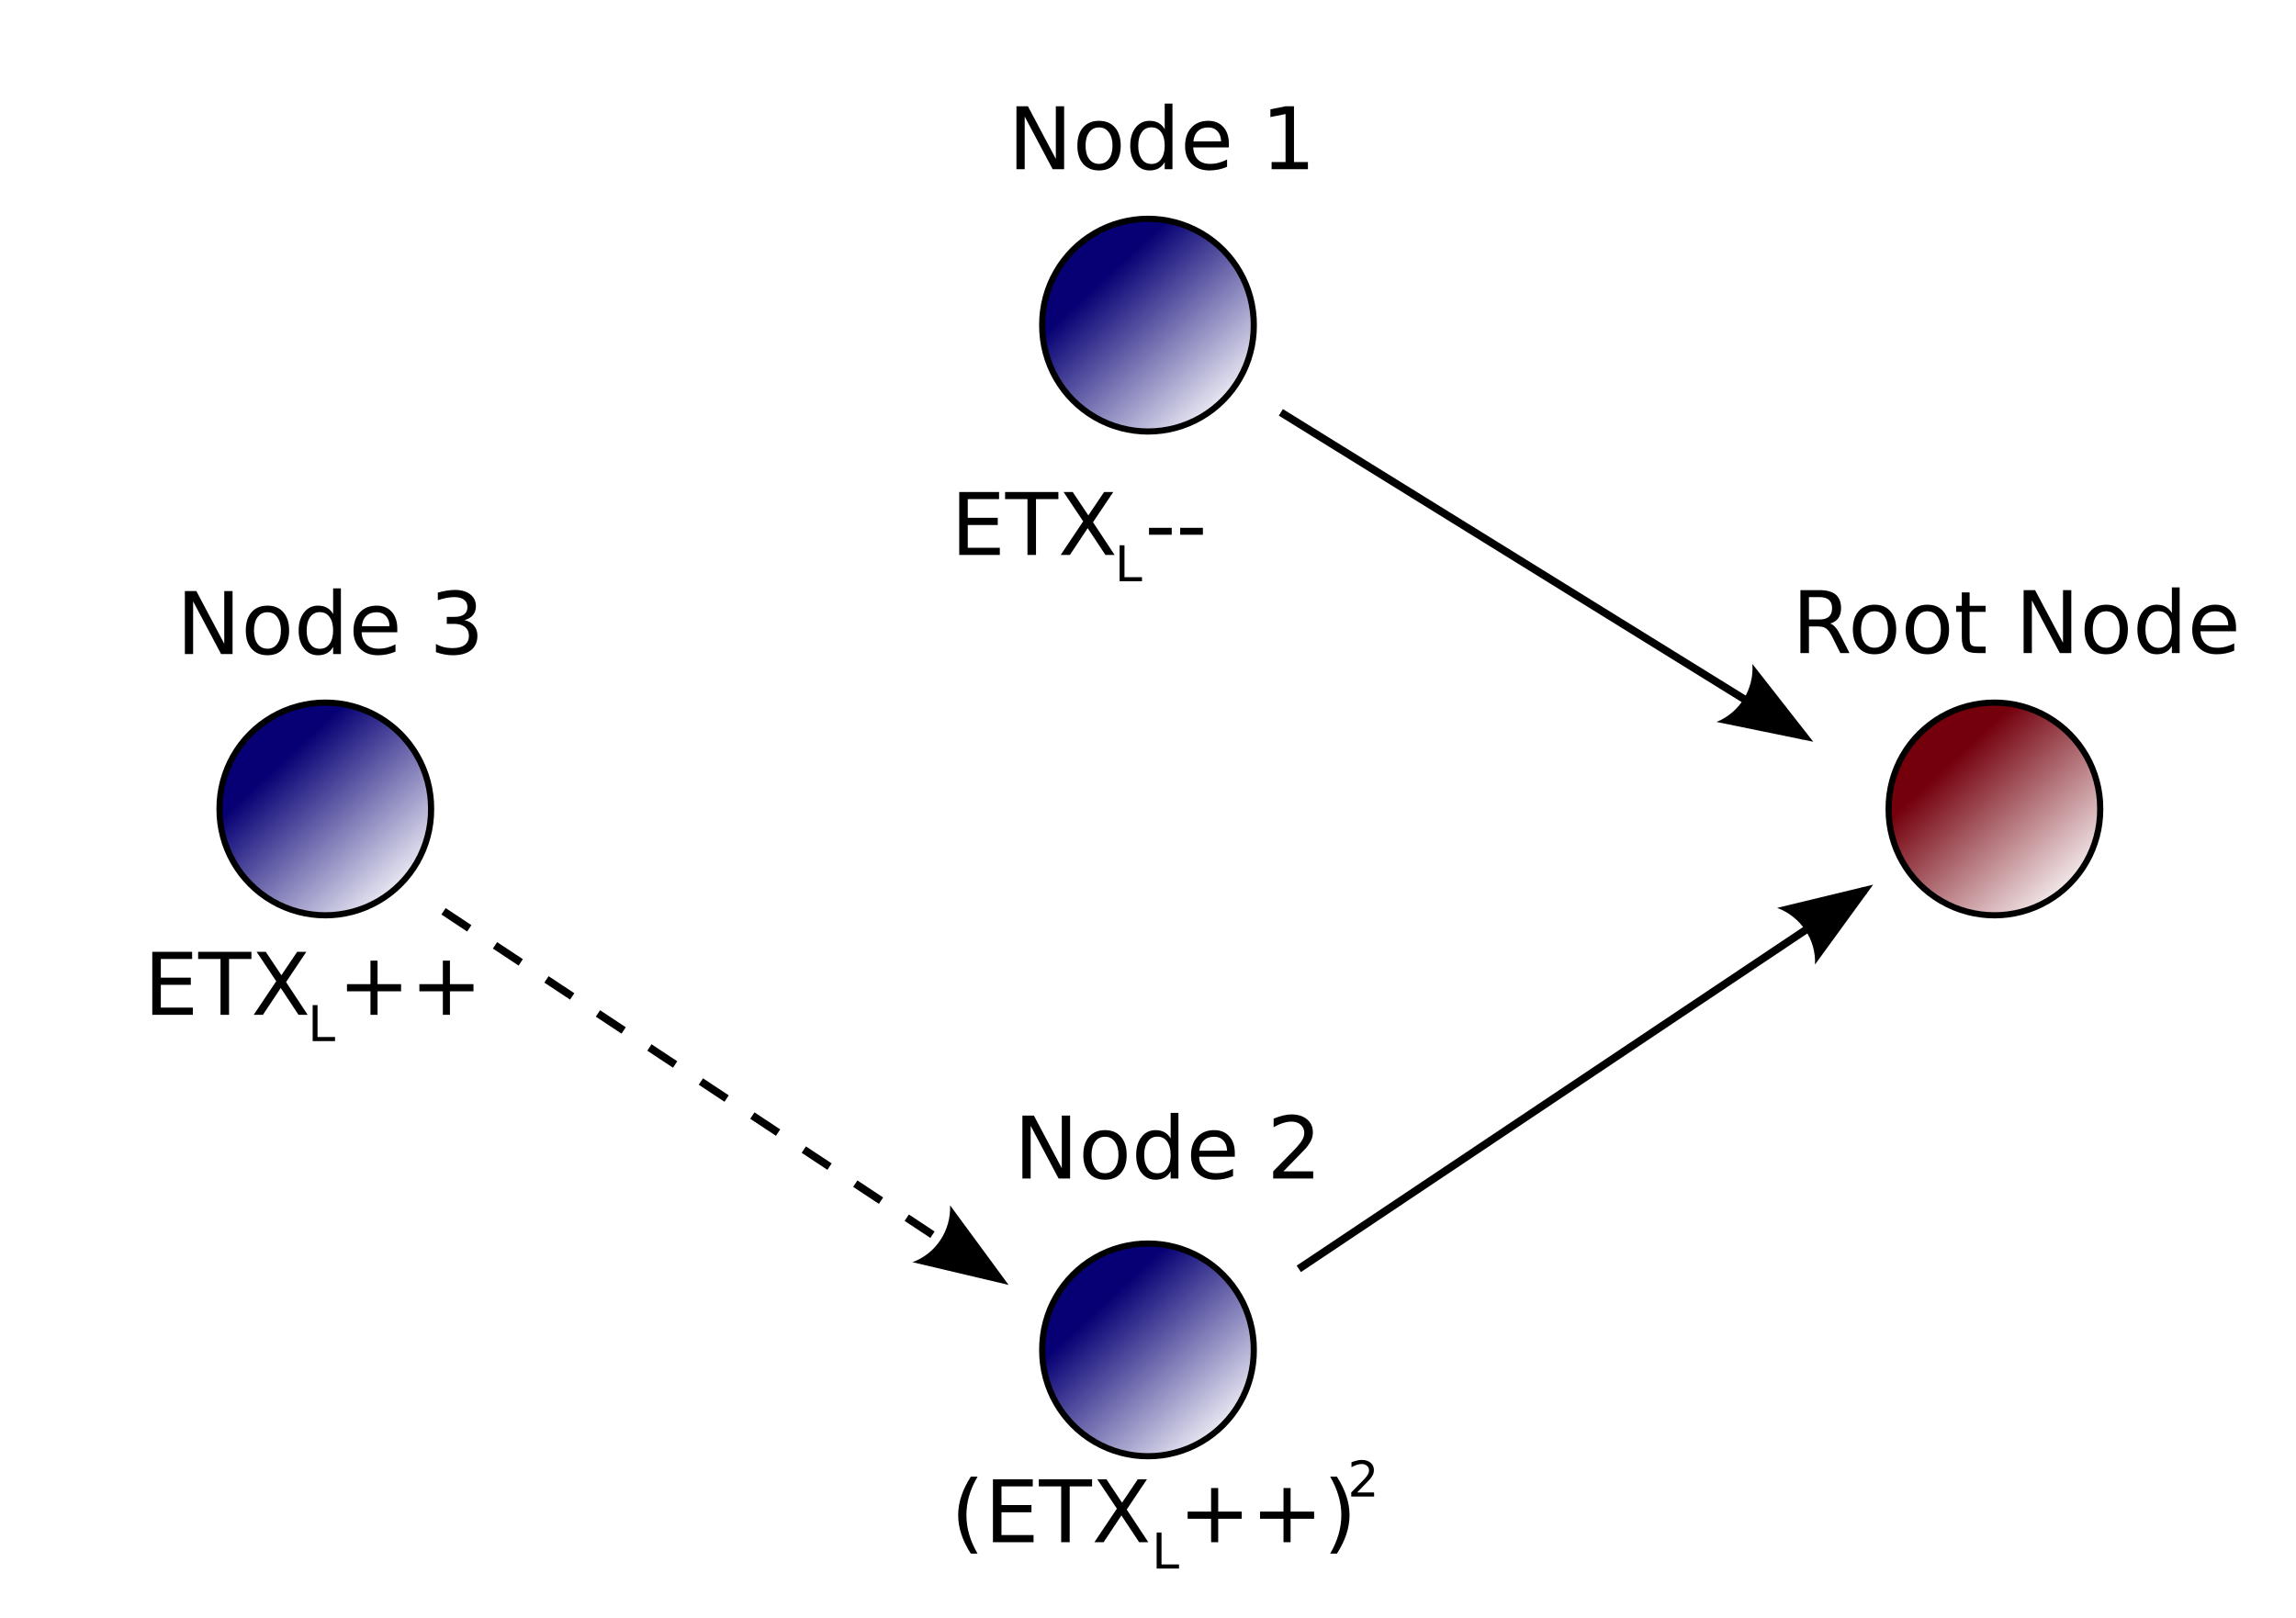
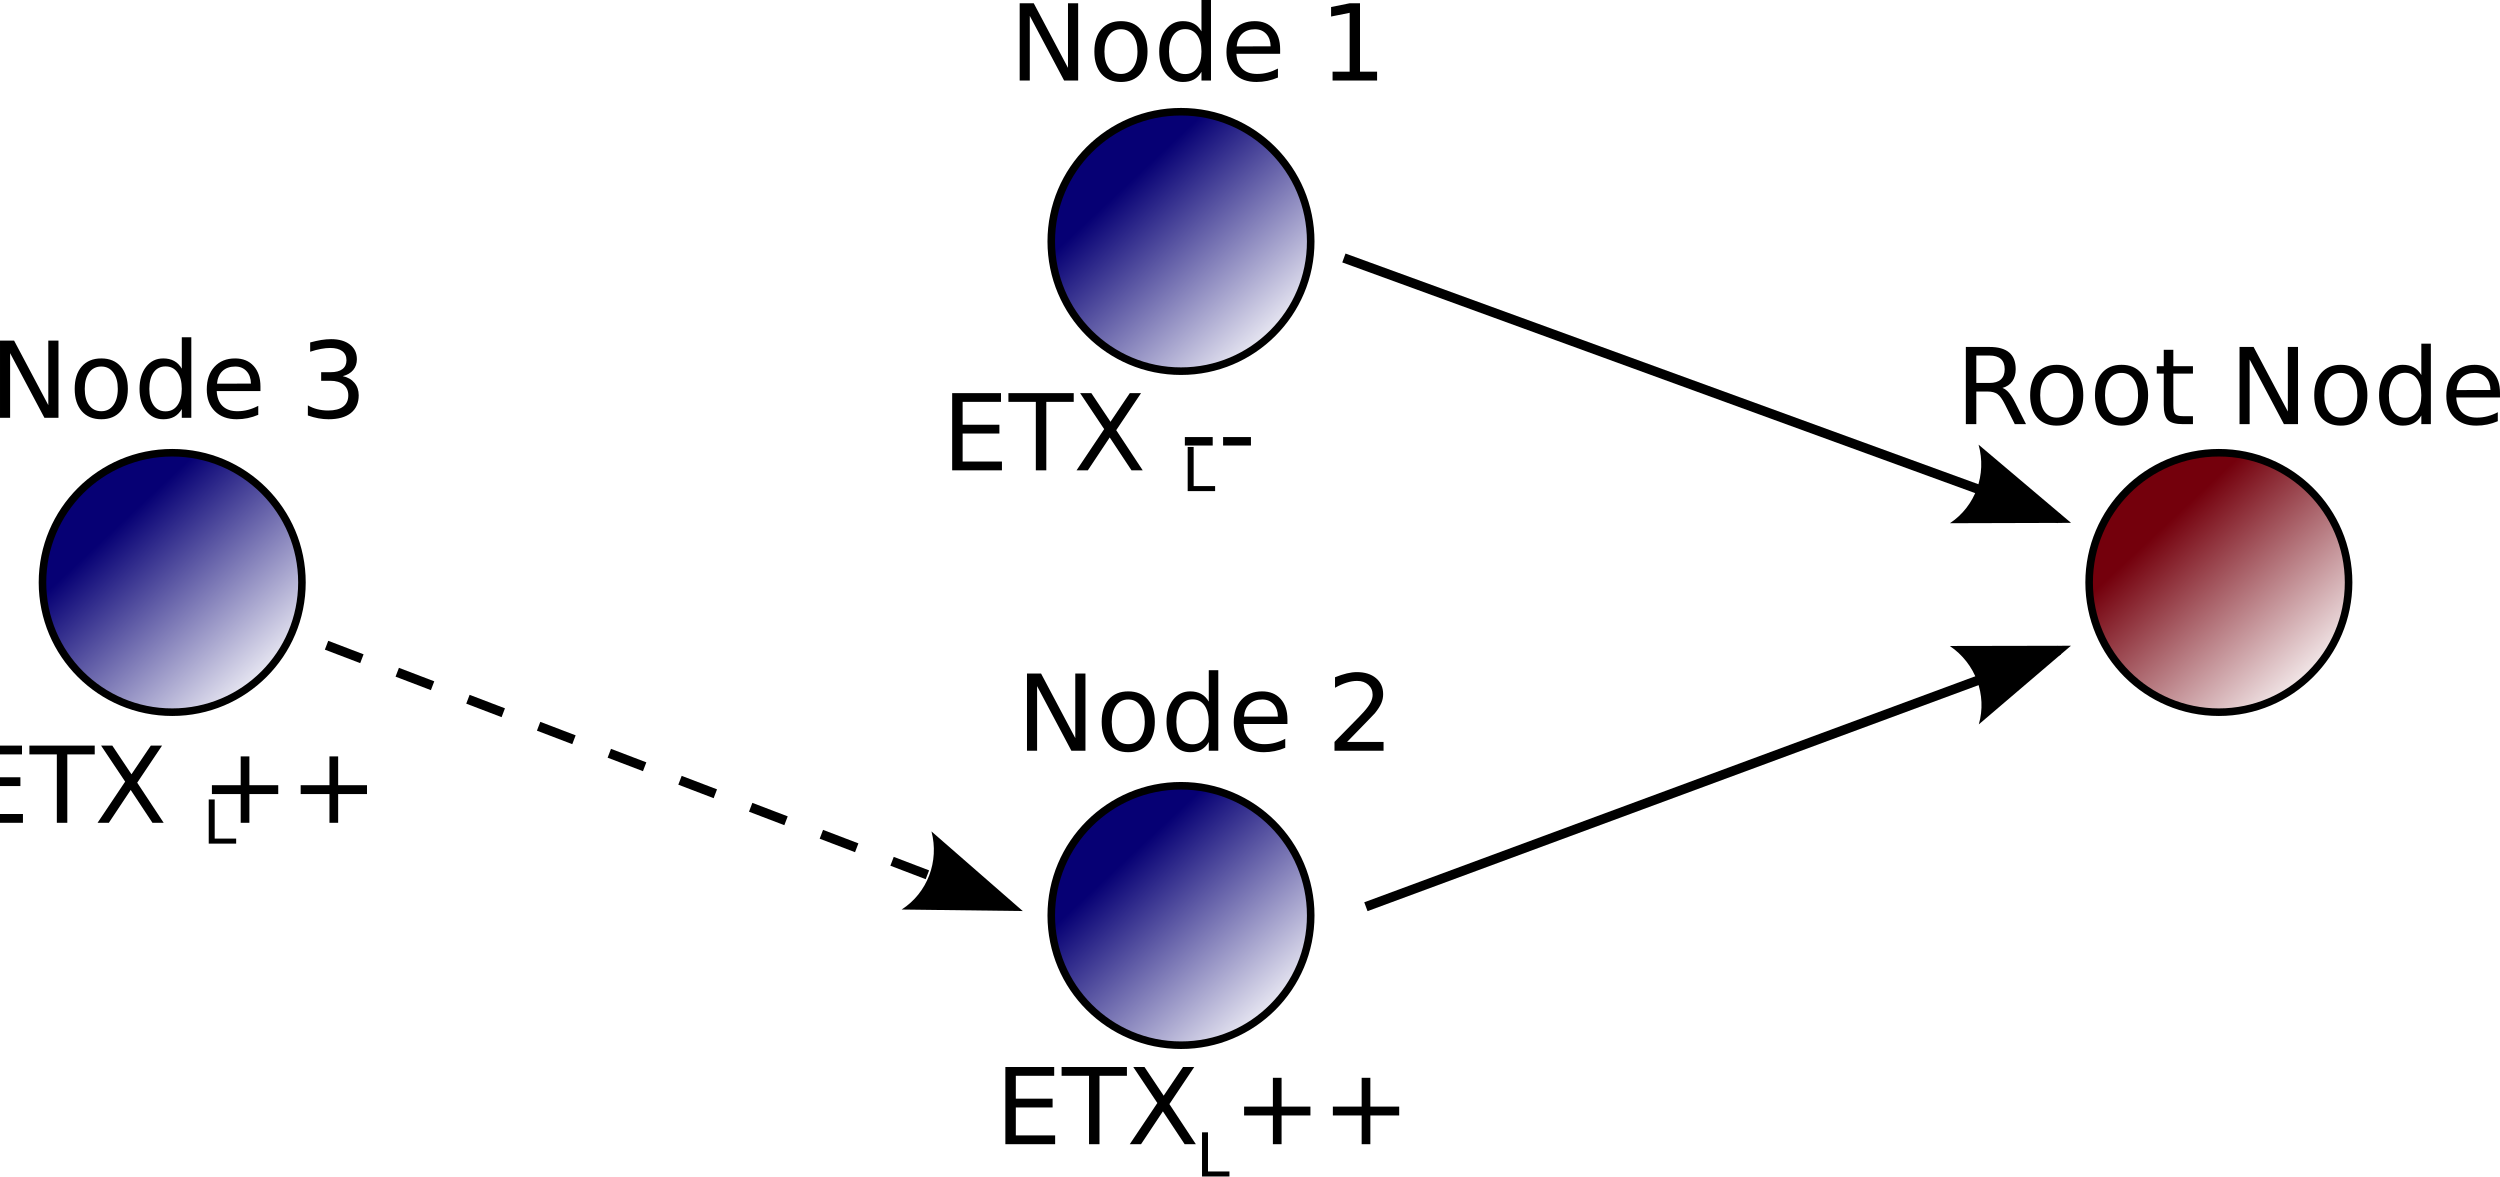
- <svg xmlns="http://www.w3.org/2000/svg" xmlns:xlink="http://www.w3.org/1999/xlink" width="744.094" height="524.409" id="svg2" version="1.1">
+ <svg xmlns="http://www.w3.org/2000/svg" xmlns:xlink="http://www.w3.org/1999/xlink" width="660.746" height="310.945" id="svg2" version="1.1">
  <defs id="defs4">
-     <marker orient="auto" refY="0.0" refX="0.0" id="Arrow2Lend" style="overflow:visible;">
-       <path id="path3869" style="font-size:12.0;fill-rule:evenodd;stroke-width:0.625;stroke-linejoin:round;" d="M 8.719,4.034 L -2.207,0.016 L 8.719,-4.002 C 6.973,-1.63 6.983,1.616 8.719,4.034 z " transform="scale(1.1) rotate(180) translate(1,0)" />
+     <marker orient="auto" refY="0" refX="0" id="Arrow2Lend" style="overflow:visible">
+       <path id="path3869" style="font-size:12px;fill-rule:evenodd;stroke-width:0.625;stroke-linejoin:round" d="M 8.719,4.034 -2.207,0.016 8.719,-4.002 c -1.745,2.372 -1.735,5.617 -6e-7,8.035 z" transform="matrix(-1.1,0,0,-1.1,-1.1,0)" />
    </marker>
-     <marker orient="auto" refY="0.0" refX="0.0" id="Arrow1Lend" style="overflow:visible;">
-       <path id="path3851" d="M 0.0,0.0 L 5.0,-5.0 L -12.5,0.0 L 5.0,5.0 L 0.0,0.0 z " style="fill-rule:evenodd;stroke:#000000;stroke-width:1.0pt;marker-start:none;" transform="scale(0.8) rotate(180) translate(12.5,0)" />
+     <marker orient="auto" refY="0" refX="0" id="Arrow1Lend" style="overflow:visible">
+       <path id="path3851" d="M 0,0 5,-5 -12.5,0 5,5 0,0 z" style="fill-rule:evenodd;stroke:#000000;stroke-width:1pt;marker-start:none" transform="matrix(-0.8,0,0,-0.8,-10,0)" />
    </marker>
-     <marker orient="auto" refY="0.0" refX="0.0" id="Arrow1Lstart" style="overflow:visible">
-       <path id="path3848" d="M 0.0,0.0 L 5.0,-5.0 L -12.5,0.0 L 5.0,5.0 L 0.0,0.0 z " style="fill-rule:evenodd;stroke:#000000;stroke-width:1.0pt;marker-start:none" transform="scale(0.8) translate(12.5,0)" />
+     <marker orient="auto" refY="0" refX="0" id="Arrow1Lstart" style="overflow:visible">
+       <path id="path3848" d="M 0,0 5,-5 -12.5,0 5,5 0,0 z" style="fill-rule:evenodd;stroke:#000000;stroke-width:1pt;marker-start:none" transform="matrix(0.8,0,0,0.8,10,0)" />
    </marker>
    <linearGradient id="linearGradient3839">
      <stop id="stop3841" offset="0" style="stop-color:#74000c;stop-opacity:1;" />
      <stop id="stop3843" offset="1" style="stop-color:#ffffff;stop-opacity:1;" />
    </linearGradient>
    <linearGradient id="linearGradient3755">
      <stop style="stop-color:#060074;stop-opacity:1;" offset="0" id="stop3757" />
      <stop style="stop-color:#ffffff;stop-opacity:1;" offset="1" id="stop3759" />
    </linearGradient>
    <linearGradient xlink:href="#linearGradient3755" id="linearGradient3765" x1="106.938" y1="105.39" x2="148.215" y2="149.837" gradientUnits="userSpaceOnUse" />
    <linearGradient xlink:href="#linearGradient3755-0" id="linearGradient3765-7" x1="106.938" y1="105.39" x2="148.215" y2="149.837" gradientUnits="userSpaceOnUse" />
    <linearGradient id="linearGradient3755-0">
      <stop style="stop-color:#060074;stop-opacity:1;" offset="0" id="stop3757-5" />
      <stop style="stop-color:#ffffff;stop-opacity:1;" offset="1" id="stop3759-1" />
    </linearGradient>
    <linearGradient y2="149.837" x2="148.215" y1="105.39" x1="106.938" gradientUnits="userSpaceOnUse" id="linearGradient3799" xlink:href="#linearGradient3839" />
    <linearGradient xlink:href="#linearGradient3755-04" id="linearGradient3765-0" x1="106.938" y1="105.39" x2="148.215" y2="149.837" gradientUnits="userSpaceOnUse" />
    <linearGradient id="linearGradient3755-04">
      <stop style="stop-color:#060074;stop-opacity:1;" offset="0" id="stop3757-54" />
      <stop style="stop-color:#ffffff;stop-opacity:1;" offset="1" id="stop3759-2" />
    </linearGradient>
    <linearGradient y2="149.837" x2="148.215" y1="105.39" x1="106.938" gradientUnits="userSpaceOnUse" id="linearGradient3799-4" xlink:href="#linearGradient3755" />
    <linearGradient xlink:href="#linearGradient3755-4" id="linearGradient3765-9" x1="106.938" y1="105.39" x2="148.215" y2="149.837" gradientUnits="userSpaceOnUse" />
    <linearGradient id="linearGradient3755-4">
      <stop style="stop-color:#060074;stop-opacity:1;" offset="0" id="stop3757-9" />
      <stop style="stop-color:#ffffff;stop-opacity:1;" offset="1" id="stop3759-9" />
    </linearGradient>
    <linearGradient y2="149.837" x2="148.215" y1="105.39" x1="106.938" gradientUnits="userSpaceOnUse" id="linearGradient5228" xlink:href="#linearGradient3755-4" />
    <marker orient="auto" refY="0" refX="0" id="Arrow2Lend-5" style="overflow:visible">
      <path id="path3869-8" style="font-size:12px;fill-rule:evenodd;stroke-width:0.625;stroke-linejoin:round" d="M 8.719,4.034 -2.207,0.016 8.719,-4.002 c -1.745,2.372 -1.735,5.617 -6e-7,8.035 z" transform="matrix(-1.1,0,0,-1.1,-1.1,0)" />
    </marker>
    <marker orient="auto" refY="0" refX="0" id="Arrow2Lend-1" style="overflow:visible">
      <path id="path3869-7" style="font-size:12px;fill-rule:evenodd;stroke-width:0.625;stroke-linejoin:round" d="M 8.719,4.034 -2.207,0.016 8.719,-4.002 c -1.745,2.372 -1.735,5.617 -6e-7,8.035 z" transform="matrix(-1.1,0,0,-1.1,-1.1,0)" />
    </marker>
  </defs>
-   <g id="layer1" transform="translate(0,-527.9527)">
-     <path style="fill:url(#linearGradient3765);fill-opacity:1;stroke:#000000;stroke-width:2;stroke-linejoin:miter;stroke-miterlimit:4;stroke-opacity:1;stroke-dasharray:none" id="path3753" d="m 154.286,121.552 a 34.286,34.286 0 1 1 -68.571,0 34.286,34.286 0 1 1 68.571,0 z" transform="translate(252.0472,511.7903)" />
-     <path transform="translate(526.3555,668.6051)" style="fill:url(#linearGradient3799);fill-opacity:1;stroke:#000000;stroke-width:2;stroke-linejoin:miter;stroke-miterlimit:4;stroke-opacity:1;stroke-dasharray:none" id="path3753-1" d="m 154.286,121.552 a 34.286,34.286 0 1 1 -68.571,0 34.286,34.286 0 1 1 68.571,0 z" />
-     <path transform="translate(252.0472,843.9367)" style="fill:url(#linearGradient3799-4);fill-opacity:1;stroke:#000000;stroke-width:2;stroke-linejoin:miter;stroke-miterlimit:4;stroke-opacity:1;stroke-dasharray:none" id="path3753-9" d="m 154.286,121.552 a 34.286,34.286 0 1 1 -68.571,0 34.286,34.286 0 1 1 68.571,0 z" />
-     <path style="fill:none;stroke:#000000;stroke-width:2.5;stroke-linecap:butt;stroke-linejoin:miter;stroke-miterlimit:4;stroke-opacity:1;stroke-dasharray:none;marker-start:none;marker-mid:none;marker-end:url(#Arrow2Lend)" d="M 415.101,661.606 584.807,766.662" id="path3835" />
-     <path style="fill:none;stroke:#000000;stroke-width:2.5;stroke-linecap:butt;stroke-linejoin:miter;stroke-miterlimit:4;stroke-opacity:1;stroke-dasharray:none;marker-start:none;marker-mid:none;marker-end:url(#Arrow2Lend)" d="M 420.917,411.272 604.316,288.625" id="path3837" transform="translate(0,527.9527)" />
-     <text xml:space="preserve" style="font-size:6px;font-style:normal;font-weight:normal;line-height:125%;letter-spacing:0px;word-spacing:0px;fill:#000000;fill-opacity:1;stroke:none;font-family:Bitstream Vera Sans" x="580.735" y="739.636" id="text5209">
-       <tspan id="tspan5211" x="580.735" y="739.636" style="font-size:28px">Root Node</tspan>
+   <g id="layer1" transform="translate(-59.91336,-725.5272)">
+     <path style="fill:url(#linearGradient3765);fill-opacity:1;stroke:#000000;stroke-width:2;stroke-linejoin:miter;stroke-miterlimit:4;stroke-opacity:1;stroke-dasharray:none" id="path3753" d="m 154.286,121.552 c 0,18.935 -15.35,34.286 -34.286,34.286 -18.935,0 -34.286,-15.35 -34.286,-34.286 0,-18.935 15.35,-34.286 34.286,-34.286 18.935,0 34.286,15.35 34.286,34.286 z" transform="translate(252.0472,667.7903)" />
+     <path transform="translate(526.3555,757.9203)" style="fill:url(#linearGradient3799);fill-opacity:1;stroke:#000000;stroke-width:2;stroke-linejoin:miter;stroke-miterlimit:4;stroke-opacity:1;stroke-dasharray:none" id="path3753-1" d="m 154.286,121.552 c 0,18.935 -15.35,34.286 -34.286,34.286 -18.935,0 -34.286,-15.35 -34.286,-34.286 0,-18.935 15.35,-34.286 34.286,-34.286 18.935,0 34.286,15.35 34.286,34.286 z" />
+     <path transform="translate(252.0472,845.9367)" style="fill:url(#linearGradient3799-4);fill-opacity:1;stroke:#000000;stroke-width:2;stroke-linejoin:miter;stroke-miterlimit:4;stroke-opacity:1;stroke-dasharray:none" id="path3753-9" d="m 154.286,121.552 c 0,18.935 -15.35,34.286 -34.286,34.286 -18.935,0 -34.286,-15.35 -34.286,-34.286 0,-18.935 15.35,-34.286 34.286,-34.286 18.935,0 34.286,15.35 34.286,34.286 z" />
+     <path style="fill:none;stroke:#000000;stroke-width:2.5;stroke-linecap:butt;stroke-linejoin:miter;stroke-miterlimit:4;stroke-opacity:1;stroke-dasharray:none;marker-start:none;marker-mid:none;marker-end:url(#Arrow2Lend)" d="m 415.101,265.758 189.057,68.916" id="path3835" transform="translate(0,527.9527)" />
+     <path style="fill:none;stroke:#000000;stroke-width:2.5;stroke-linecap:butt;stroke-linejoin:miter;stroke-miterlimit:4;stroke-opacity:1;stroke-dasharray:none;marker-start:none;marker-mid:none;marker-end:url(#Arrow2Lend)" d="M 420.917,437.219 604.158,369.438" id="path3837" transform="translate(0,527.9527)" />
+     <text xml:space="preserve" style="font-size:6px;font-style:normal;font-weight:normal;line-height:125%;letter-spacing:0px;word-spacing:0px;fill:#000000;fill-opacity:1;stroke:none;font-family:Bitstream Vera Sans" x="576.735" y="837.636" id="text5209">
+       <tspan id="tspan5211" x="576.735" y="837.636" style="font-size:28px">Root Node</tspan>
    </text>
-     <path style="fill:url(#linearGradient5228);fill-opacity:1;stroke:#000000;stroke-width:2;stroke-linejoin:miter;stroke-miterlimit:4;stroke-opacity:1;stroke-dasharray:none" id="path3753-6" d="m 154.286,121.552 a 34.286,34.286 0 1 1 -68.571,0 34.286,34.286 0 1 1 68.571,0 z" transform="translate(-14.57143,668.6051)" />
-     <path style="fill:none;stroke:#000000;stroke-width:2.5;stroke-linecap:butt;stroke-linejoin:miter;stroke-miterlimit:4;stroke-opacity:1;stroke-dasharray:10, 10;stroke-dashoffset:0;marker-start:none;marker-mid:none;marker-end:url(#Arrow2Lend)" d="M 143.739,823.329 324.079,942.631" id="path3837-0-8" />
-     <text xml:space="preserve" style="font-size:6px;font-style:normal;font-weight:normal;line-height:125%;letter-spacing:0px;word-spacing:0px;fill:#000000;fill-opacity:1;stroke:none;font-family:Bitstream Vera Sans" x="326.664" y="582.801" id="text5209-1">
-       <tspan id="tspan5211-2" x="326.664" y="582.801" style="font-size:28px">Node 1</tspan>
+     <path style="fill:url(#linearGradient5228);fill-opacity:1;stroke:#000000;stroke-width:2;stroke-linejoin:miter;stroke-miterlimit:4;stroke-opacity:1;stroke-dasharray:none" id="path3753-6" d="m 154.286,121.552 c 0,18.935 -15.35,34.286 -34.286,34.286 -18.935,0 -34.286,-15.35 -34.286,-34.286 0,-18.935 15.35,-34.286 34.286,-34.286 18.935,0 34.286,15.35 34.286,34.286 z" transform="translate(-14.57143,757.9203)" />
+     <path style="fill:none;stroke:#000000;stroke-width:2.5;stroke-linecap:butt;stroke-linejoin:miter;stroke-miterlimit:4;stroke-opacity:1;stroke-dasharray:10, 10;stroke-dashoffset:0;marker-start:none;marker-mid:none;marker-end:url(#Arrow2Lend)" d="m 146.22,896.06 180.889,69.112" id="path3837-0-8" />
+     <text xml:space="preserve" style="font-size:6px;font-style:normal;font-weight:normal;line-height:125%;letter-spacing:0px;word-spacing:0px;fill:#000000;fill-opacity:1;stroke:none;font-family:Bitstream Vera Sans" x="326.664" y="746.801" id="text5209-1">
+       <tspan id="tspan5211-2" x="326.664" y="746.801" style="font-size:28px">Node 1</tspan>
    </text>
-     <text xml:space="preserve" style="font-size:6px;font-style:normal;font-weight:normal;line-height:125%;letter-spacing:0px;word-spacing:0px;fill:#000000;fill-opacity:1;stroke:none;font-family:Bitstream Vera Sans" x="328.594" y="909.943" id="text5209-1-6">
-       <tspan id="tspan5211-2-0" x="328.594" y="909.943" style="font-size:28px">Node 2</tspan>
+     <text xml:space="preserve" style="font-size:6px;font-style:normal;font-weight:normal;line-height:125%;letter-spacing:0px;word-spacing:0px;fill:#000000;fill-opacity:1;stroke:none;font-family:Bitstream Vera Sans" x="328.594" y="923.943" id="text5209-1-6">
+       <tspan id="tspan5211-2-0" x="328.594" y="923.943" style="font-size:28px">Node 2</tspan>
    </text>
-     <text xml:space="preserve" style="font-size:6px;font-style:normal;font-weight:normal;line-height:125%;letter-spacing:0px;word-spacing:0px;fill:#000000;fill-opacity:1;stroke:none;font-family:Bitstream Vera Sans" x="57.165" y="739.943" id="text5209-1-4">
-       <tspan id="tspan5211-2-1" x="57.165" y="739.943" style="font-size:28px">Node 3</tspan>
+     <text xml:space="preserve" style="font-size:6px;font-style:normal;font-weight:normal;line-height:125%;letter-spacing:0px;word-spacing:0px;fill:#000000;fill-opacity:1;stroke:none;font-family:Bitstream Vera Sans" x="57.165" y="835.943" id="text5209-1-4">
+       <tspan id="tspan5211-2-1" x="57.165" y="835.943" style="font-size:28px">Node 3</tspan>
    </text>
-     <g id="g5435" transform="translate(18.18275,8.08122)">
+     <g id="g5441" transform="translate(0,-2)">
+       <text id="text5209-1-3" y="1029.944" x="322.88" style="font-size:6px;font-style:normal;font-weight:normal;line-height:125%;letter-spacing:0px;word-spacing:0px;fill:#000000;fill-opacity:1;stroke:none;font-family:Bitstream Vera Sans" xml:space="preserve">
+         <tspan style="font-size:28px" y="1029.944" x="322.88" id="tspan5211-2-4">ETX ++</tspan>
+       </text>
+       <text id="text5391" y="1038.473" x="376.029" style="font-size:6px;font-style:normal;font-weight:normal;line-height:125%;letter-spacing:0px;word-spacing:0px;fill:#000000;fill-opacity:1;stroke:none;font-family:Bitstream Vera Sans" xml:space="preserve">
+         <tspan style="font-size:16px" y="1038.473" x="376.029" id="tspan5393">L</tspan>
+       </text>
+     </g>
+     <g id="g5435" transform="translate(18.18275,156.0812)">
      <g id="g5468" transform="translate(-16.66752,8.586297)">
-         <text xml:space="preserve" style="font-size:6px;font-style:normal;font-weight:normal;line-height:125%;letter-spacing:0px;word-spacing:0px;fill:#000000;fill-opacity:1;stroke:none;font-family:Bitstream Vera Sans" x="306.604" y="691.161" id="text5209-1-3-9">
-           <tspan id="tspan5211-2-4-6" x="306.604" y="691.161" style="font-size:28px">ETX --</tspan>
-         </text>
-         <text xml:space="preserve" style="font-size:6px;font-style:normal;font-weight:normal;line-height:125%;letter-spacing:0px;word-spacing:0px;fill:#000000;fill-opacity:1;stroke:none;font-family:Bitstream Vera Sans" x="359.754" y="699.69" id="text5391-7">
-           <tspan id="tspan5393-8" x="359.754" y="699.69" style="font-size:16px">L</tspan>
-         </text>
-         <text xml:space="preserve" style="font-size:6px;font-style:normal;font-weight:normal;line-height:125%;letter-spacing:0px;word-spacing:0px;fill:#000000;fill-opacity:1;stroke:none;font-family:Bitstream Vera Sans" x="435.227" y="676.357" id="text5391-7-5">
-           <tspan id="tspan5393-8-8" x="435.227" y="676.357" style="font-size:16px" />
-         </text>
+         <g id="g3136" transform="translate(14,-6)">
+           <text id="text5209-1-3-9" y="691.161" x="358.681" style="font-size:6px;font-style:normal;font-weight:normal;text-align:center;line-height:125%;letter-spacing:0px;word-spacing:0px;text-anchor:middle;fill:#000000;fill-opacity:1;stroke:none;font-family:Bitstream Vera Sans" xml:space="preserve">
+             <tspan style="font-size:28px;text-align:center;text-anchor:middle" y="691.161" x="363.138" id="tspan5211-2-4-6">ETX --    </tspan>
+           </text>
+           <text id="text5391-7" y="696.659" x="356.724" style="font-size:6px;font-style:normal;font-weight:normal;line-height:125%;letter-spacing:0px;word-spacing:0px;fill:#000000;fill-opacity:1;stroke:none;font-family:Bitstream Vera Sans" xml:space="preserve">
+             <tspan style="font-size:16px" y="696.659" x="356.724" id="tspan5393-8">L</tspan>
+           </text>
+         </g>
      </g>
    </g>
-     <g transform="translate(-276.2753,-173.0684)" id="g5441-6">
-       <text id="text5209-1-3-2" y="1029.944" x="322.88" style="font-size:6px;font-style:normal;font-weight:normal;line-height:125%;letter-spacing:0px;word-spacing:0px;fill:#000000;fill-opacity:1;stroke:none;font-family:Bitstream Vera Sans" xml:space="preserve">
-         <tspan style="font-size:28px" y="1029.944" x="322.88" id="tspan5211-2-4-3">ETX ++</tspan>
-       </text>
-       <text id="text5391-2" y="1038.473" x="376.029" style="font-size:6px;font-style:normal;font-weight:normal;line-height:125%;letter-spacing:0px;word-spacing:0px;fill:#000000;fill-opacity:1;stroke:none;font-family:Bitstream Vera Sans" xml:space="preserve">
-         <tspan style="font-size:16px" y="1038.473" x="376.029" id="tspan5393-1">L</tspan>
-       </text>
-     </g>
-     <g id="g5435-1" transform="translate(18.18275,328.0812)">
+     <g id="g5435-3" transform="translate(-240.5537,249.2482)">
      <g id="g5468-6" transform="translate(-16.66752,8.586297)">
-         <text xml:space="preserve" style="font-size:6px;font-style:normal;font-weight:normal;line-height:125%;letter-spacing:0px;word-spacing:0px;fill:#000000;fill-opacity:1;stroke:none;font-family:Bitstream Vera Sans" x="306.604" y="691.161" id="text5209-1-3-9-7">
-           <tspan id="tspan5211-2-4-6-8" x="306.604" y="691.161" style="font-size:28px">(ETX ++)</tspan>
-         </text>
-         <text xml:space="preserve" style="font-size:6px;font-style:normal;font-weight:normal;line-height:125%;letter-spacing:0px;word-spacing:0px;fill:#000000;fill-opacity:1;stroke:none;font-family:Bitstream Vera Sans" x="371.754" y="699.69" id="text5391-7-6">
-           <tspan id="tspan5393-8-6" x="371.754" y="699.69" style="font-size:16px">L</tspan>
-         </text>
-         <text xml:space="preserve" style="font-size:6px;font-style:normal;font-weight:normal;line-height:125%;letter-spacing:0px;word-spacing:0px;fill:#000000;fill-opacity:1;stroke:none;font-family:Bitstream Vera Sans" x="435.227" y="676.357" id="text5391-7-5-8">
-           <tspan id="tspan5393-8-8-5" x="435.227" y="676.357" style="font-size:16px">2</tspan>
-         </text>
+         <g id="g3136-8" transform="translate(14,-6)">
+           <text id="text5209-1-3-9-0" y="691.161" x="358.681" style="font-size:6px;font-style:normal;font-weight:normal;text-align:center;line-height:125%;letter-spacing:0px;word-spacing:0px;text-anchor:middle;fill:#000000;fill-opacity:1;stroke:none;font-family:Bitstream Vera Sans" xml:space="preserve">
+             <tspan style="font-size:28px;text-align:center;text-anchor:middle" y="691.161" x="358.681" id="tspan5211-2-4-6-2">ETX ++</tspan>
+           </text>
+           <text id="text5391-7-1" y="696.659" x="356.724" style="font-size:6px;font-style:normal;font-weight:normal;line-height:125%;letter-spacing:0px;word-spacing:0px;fill:#000000;fill-opacity:1;stroke:none;font-family:Bitstream Vera Sans" xml:space="preserve">
+             <tspan style="font-size:16px" y="696.659" x="356.724" id="tspan5393-8-0">L</tspan>
+           </text>
+         </g>
      </g>
    </g>
  </g>
</svg>
